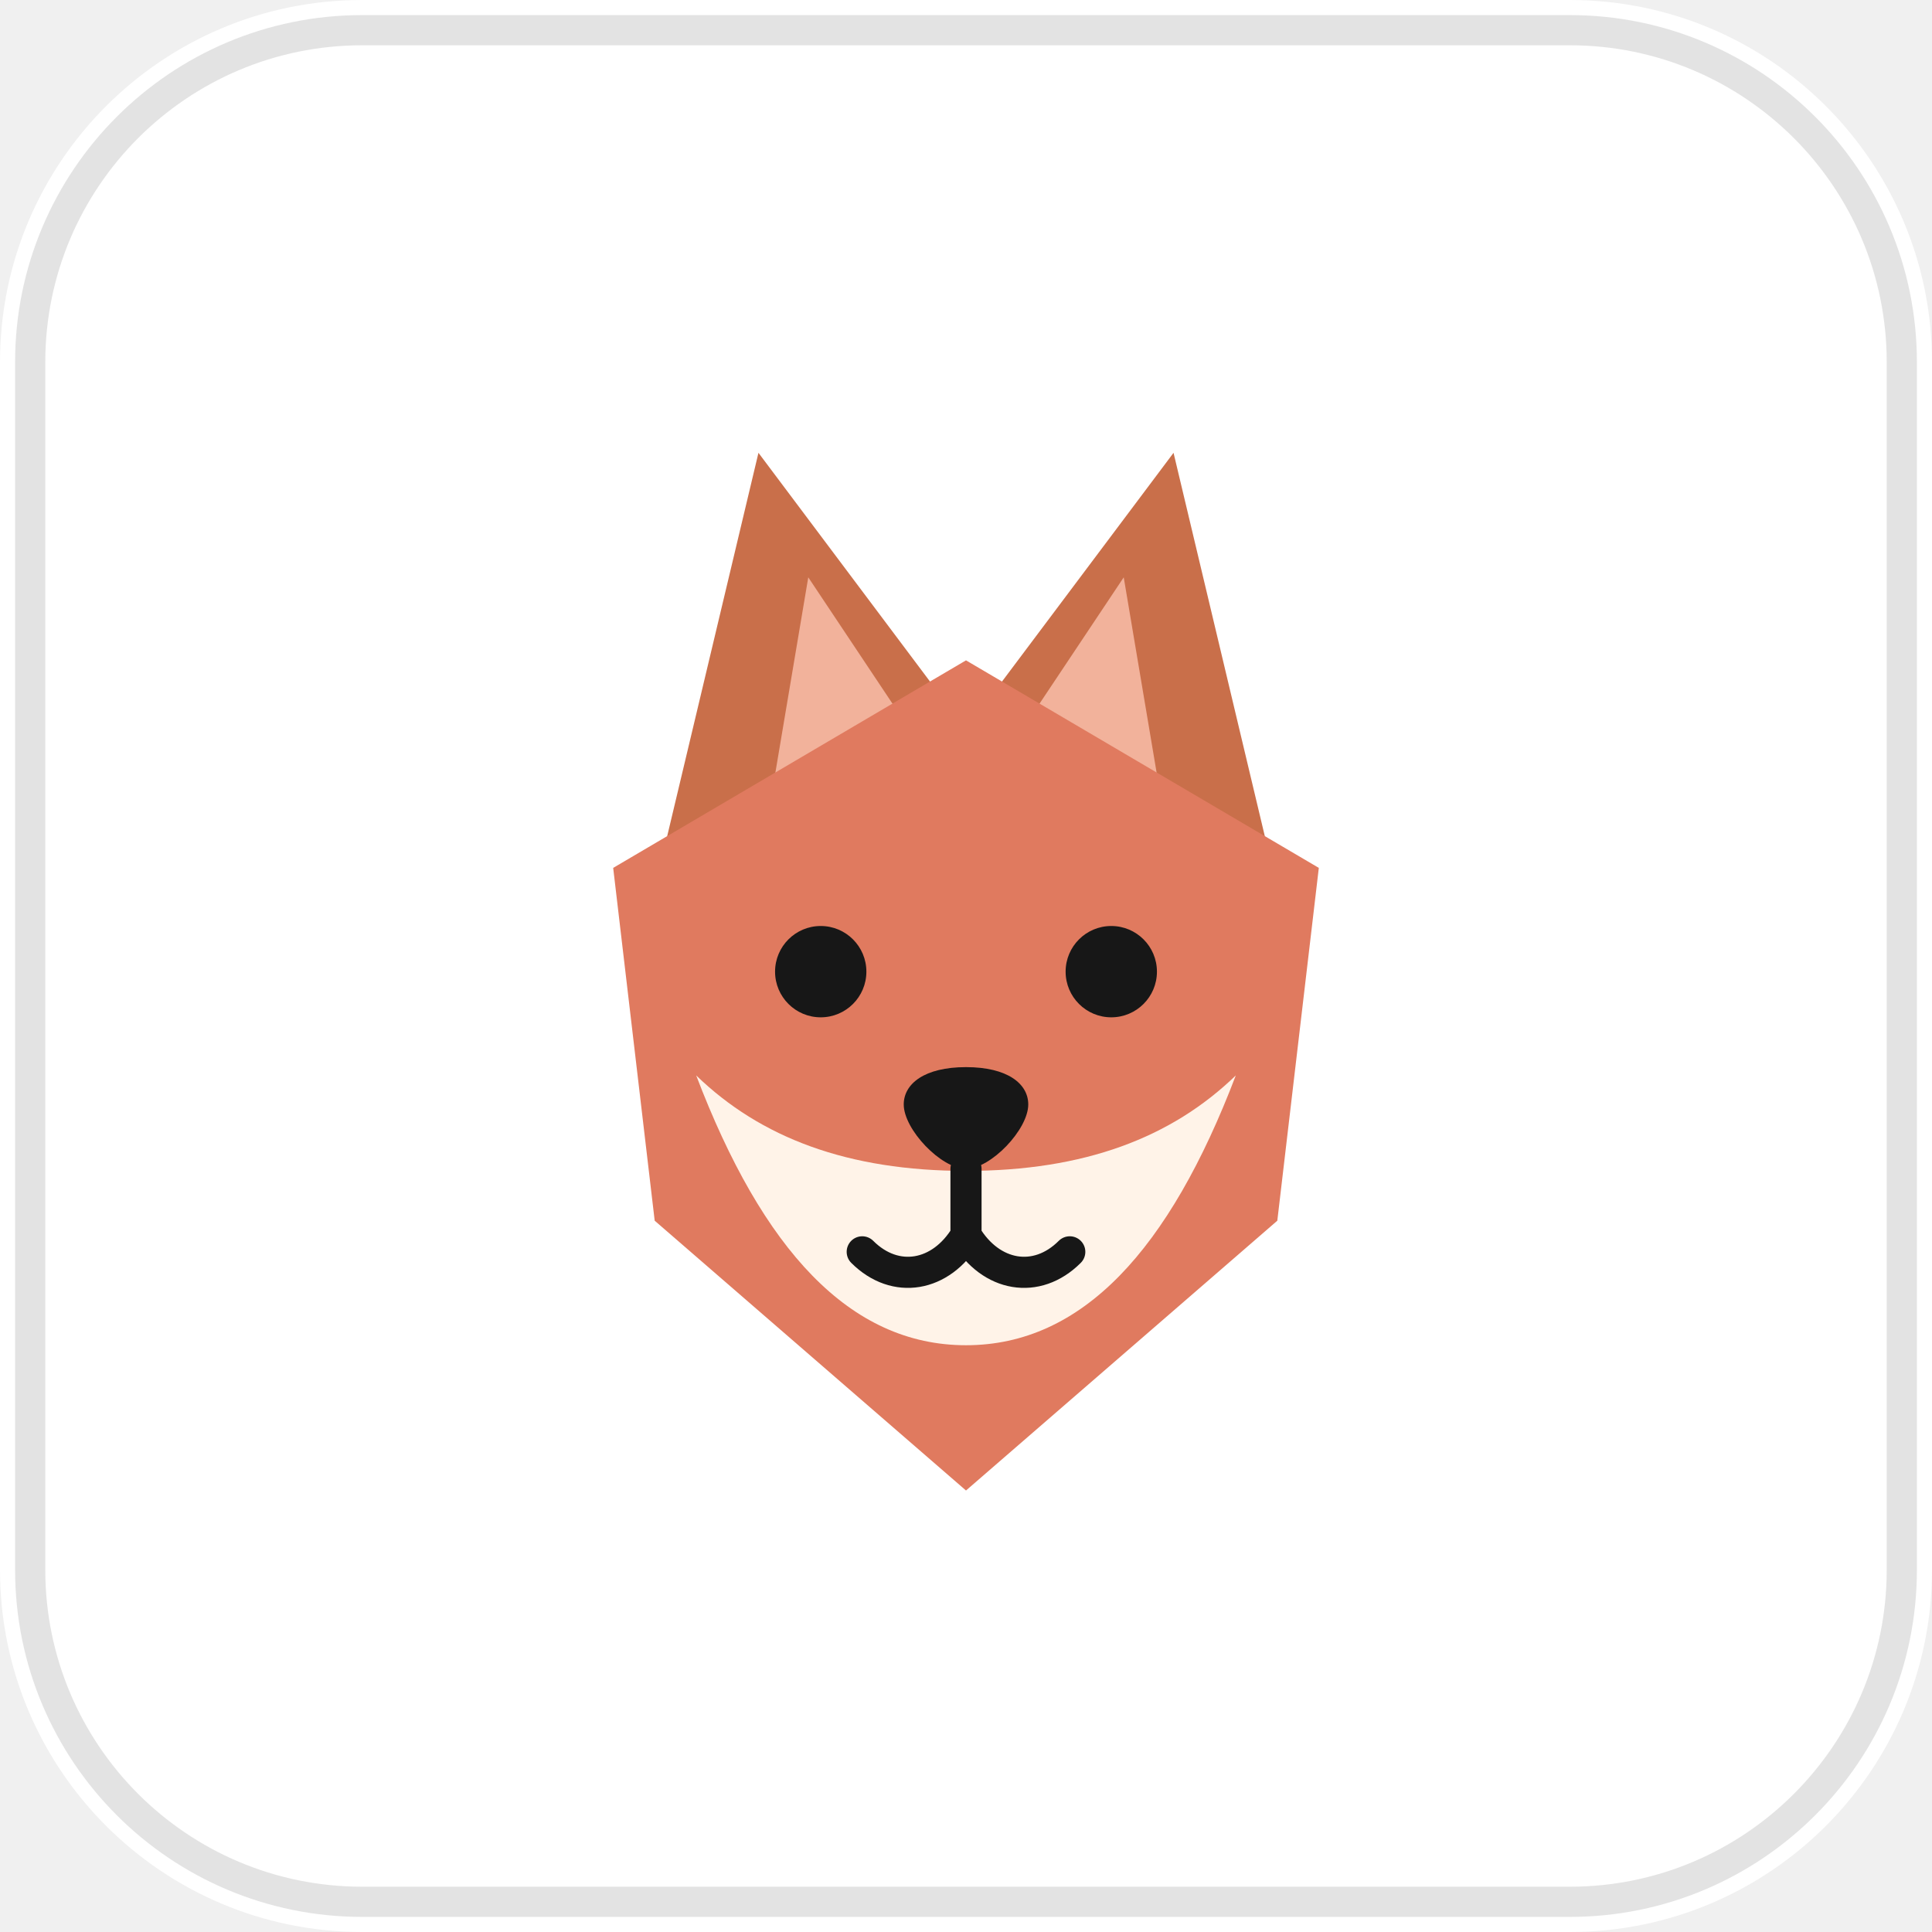
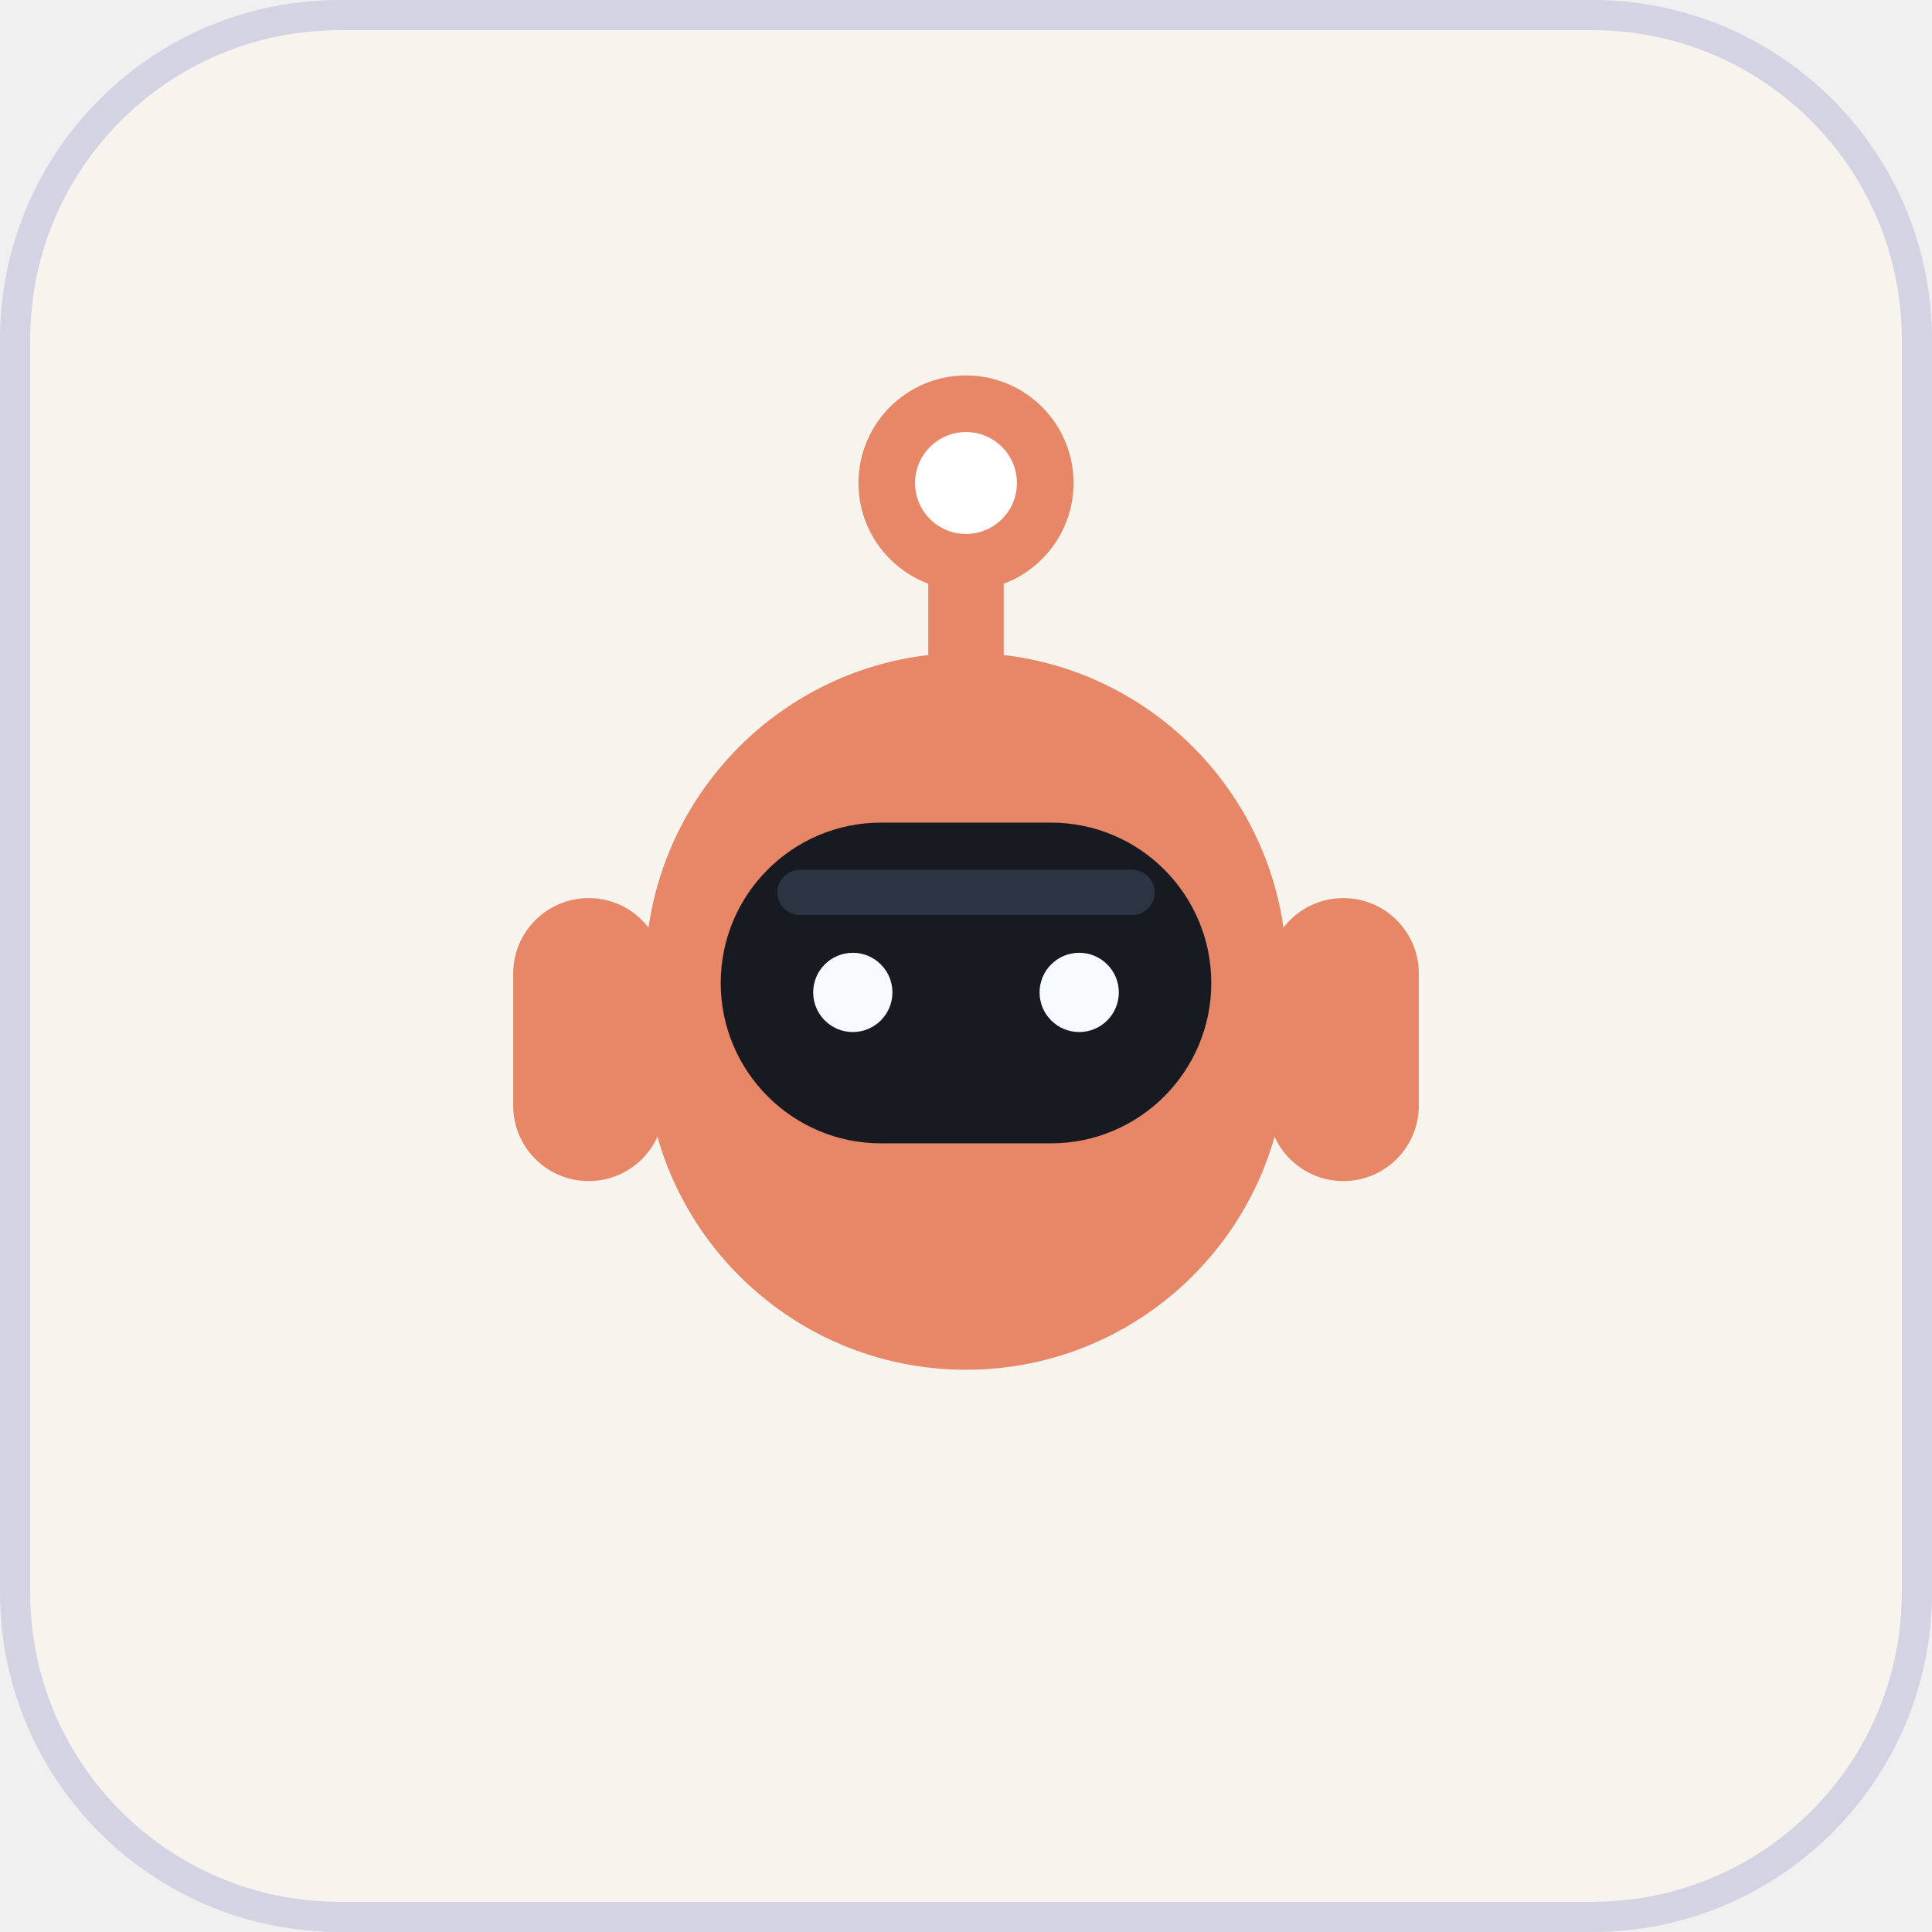
<svg xmlns="http://www.w3.org/2000/svg" viewBox="0 0 512 512" width="512" height="512">
-   <rect width="512" height="512" rx="96" fill="#ffffff" />
-   <rect x="8" y="8" width="496" height="496" rx="88" fill="none" stroke="#171717" stroke-opacity="0.12" stroke-width="8" />
-   <g transform="translate(80 76) scale(5.5)">
-     <path d="M17 29 22 8 34 24Z" fill="#c96f4a" />
-     <path d="M47 29 42 8 30 24Z" fill="#c96f4a" />
-     <path d="M22.8 23.5 24.4 14 30 22.4Z" fill="#f2b29b" />
-     <path d="M41.2 23.5 39.6 14 34 22.4Z" fill="#f2b29b" />
-     <path d="M32 18 49 28 47 45 32 58 17 45 15 28Z" fill="#e07a5f" />
-     <path d="M19 38c3.2 8.4 7.4 13 13 13s9.8-4.6 13-13c-3.1 3-7.3 4.6-13 4.6S22.1 41 19 38Z" fill="#fff3e8" />
-     <circle cx="25" cy="33" r="2.2" fill="#171717" />
-     <circle cx="39" cy="33" r="2.2" fill="#171717" />
-     <path d="M29 39.4c0-1 1-1.8 3-1.8s3 .8 3 1.8c0 1.2-1.8 3.1-3 3.1s-3-1.9-3-3.1Z" fill="#171717" />
-     <path d="M32 42.5v3.2m0 0c-1.2 2-3.4 2.4-5 .8m5-.8c1.2 2 3.4 2.4 5 .8" fill="none" stroke="#171717" stroke-width="1.5" stroke-linecap="round" />
-   </g>
+   <rect width="512" height="512" rx="90" fill="#f6f4ed" />
+   <rect x="4" y="4" width="504" height="504" rx="86" fill="none" stroke="#0000a8" stroke-opacity="0.14" stroke-width="8" />
+   <svg x="96" y="88" width="320" height="320" viewBox="0 0 64 64">
+     <path d="M32 12v8" stroke="#e88767" stroke-width="4" stroke-linecap="round" />
+     <circle cx="32" cy="8" r="4.2" fill="#fff" stroke="#e88767" stroke-width="3" />
+     <rect x="8" y="30" width="8" height="15" rx="4" fill="#e88767" />
+     <rect x="48" y="30" width="8" height="15" rx="4" fill="#e88767" />
+     <rect x="15" y="17" width="34" height="38" rx="17" fill="#e88767" />
+     <rect x="19" y="26" width="26" height="17" rx="8.5" fill="#171a20" />
+     <rect x="22" y="28.5" width="20" height="2.4" rx="1.2" fill="#2b3442" />
+     <circle cx="26" cy="35" r="2.1" fill="#f6fbff" />
+     <circle cx="38" cy="35" r="2.1" fill="#f6fbff" />
+   </svg>
</svg>
